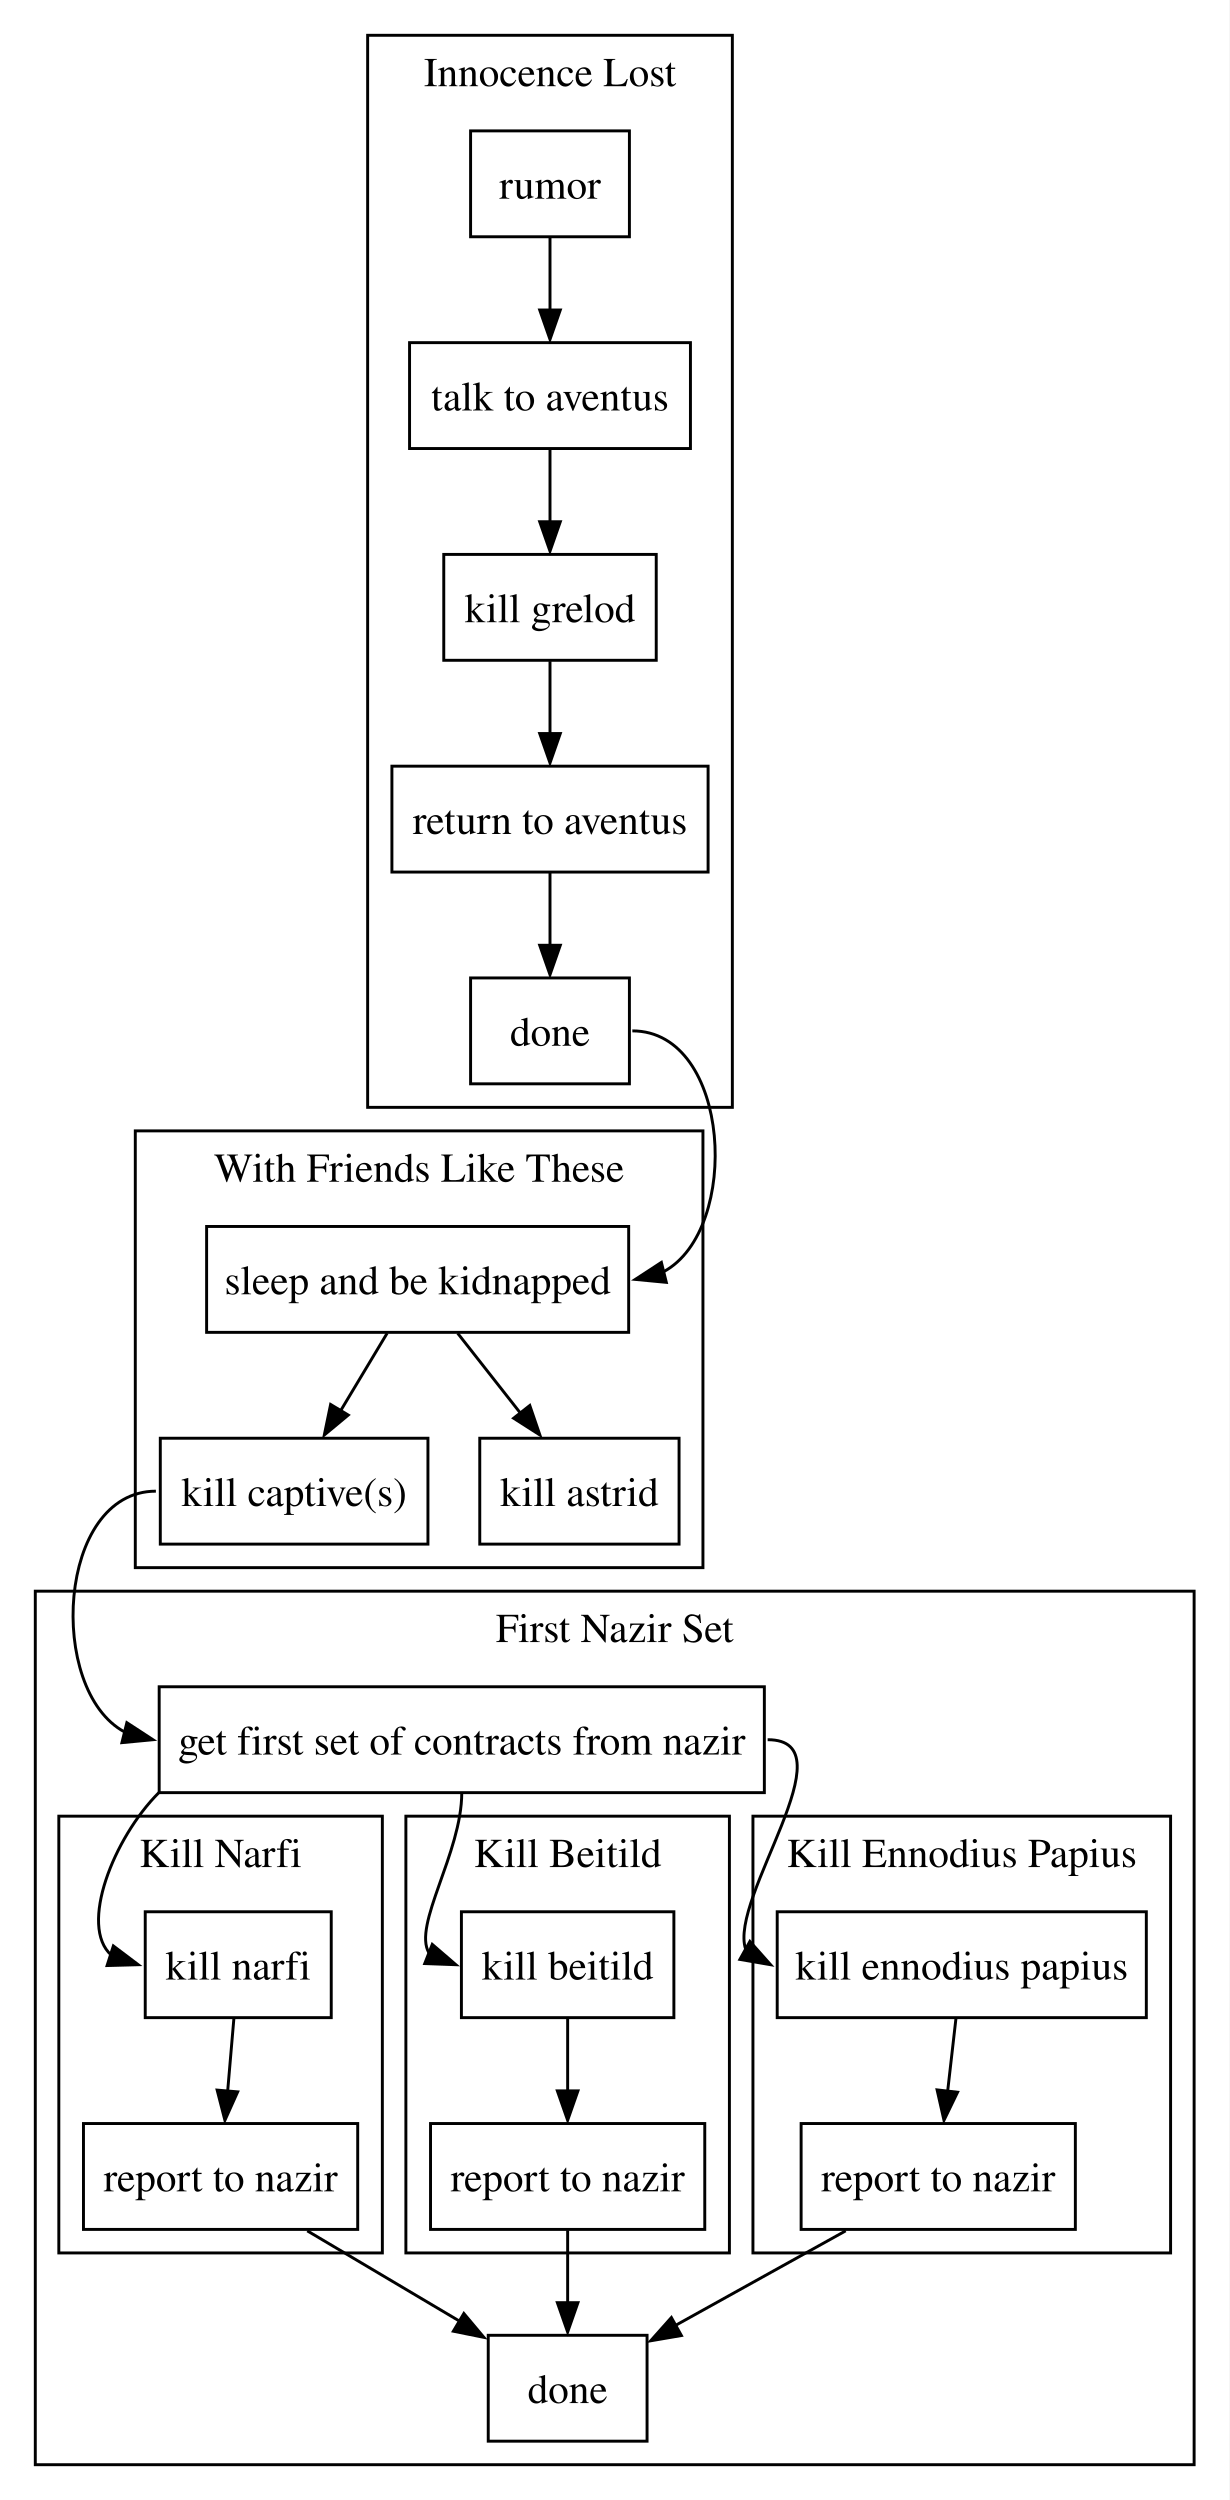
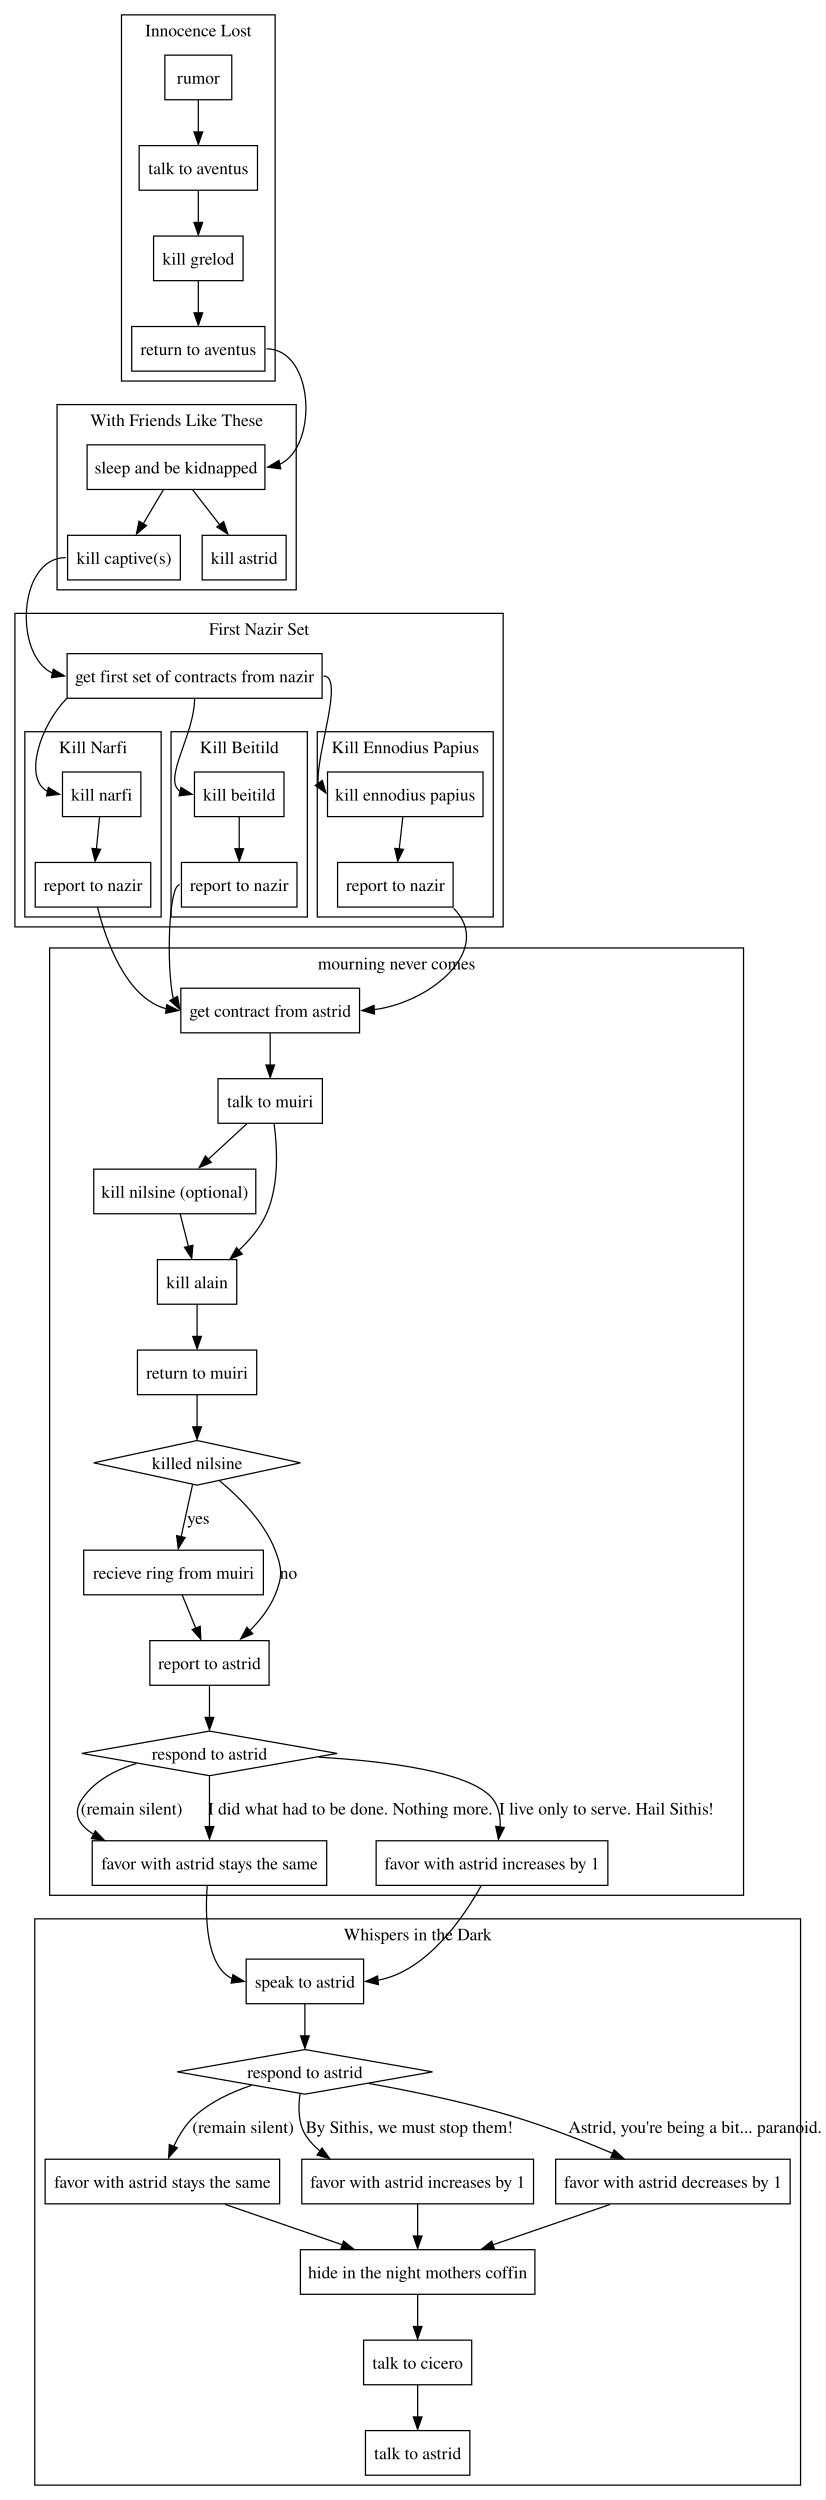
- <svg xmlns="http://www.w3.org/2000/svg" width="418pt" height="850pt" viewBox="0.00 0.00 418.00 850.00">
-   <g id="graph0" class="graph" transform="scale(1 1) rotate(0) translate(4 846)">
-     <polygon fill="white" stroke="none" points="-4,4 -4,-846 414,-846 414,4 -4,4" />
+ <svg xmlns="http://www.w3.org/2000/svg" width="666pt" height="2018pt" viewBox="0.00 0.00 665.75 2017.50">
+   <g id="graph0" class="graph" transform="scale(1 1) rotate(0) translate(4 2013.5)">
+     <polygon fill="white" stroke="none" points="-4,4 -4,-2013.5 661.75,-2013.5 661.75,4 -4,4" />
    <g id="clust1" class="cluster">
-       <polygon fill="none" stroke="black" points="121,-469.5 121,-834 245,-834 245,-469.5 121,-469.5" />
-       <text text-anchor="middle" x="183" y="-816.7" font-family="Times,serif" font-size="14.00">Innocence Lost</text>
+       <polygon fill="none" stroke="black" points="94,-1706 94,-2001.5 218,-2001.5 218,-1706 94,-1706" />
+       <text text-anchor="middle" x="156" y="-1984.2" font-family="Times,serif" font-size="14.00">Innocence Lost</text>
    </g>
    <g id="clust2" class="cluster">
-       <polygon fill="none" stroke="black" points="42,-313 42,-461.5 235,-461.5 235,-313 42,-313" />
-       <text text-anchor="middle" x="138.5" y="-444.2" font-family="Times,serif" font-size="14.00">With Friends Like These</text>
+       <polygon fill="none" stroke="black" points="42,-1537.5 42,-1687 235,-1687 235,-1537.5 42,-1537.5" />
+       <text text-anchor="middle" x="138.5" y="-1669.7" font-family="Times,serif" font-size="14.00">With Friends Like These</text>
    </g>
    <g id="clust4" class="cluster">
-       <polygon fill="none" stroke="black" points="8,-8 8,-305 402,-305 402,-8 8,-8" />
-       <text text-anchor="middle" x="205" y="-287.7" font-family="Times,serif" font-size="14.00">First Nazir Set</text>
+       <polygon fill="none" stroke="black" points="8,-1265.5 8,-1518.5 402,-1518.5 402,-1265.5 8,-1265.5" />
+       <text text-anchor="middle" x="205" y="-1501.2" font-family="Times,serif" font-size="14.00">First Nazir Set</text>
    </g>
    <g id="clust5" class="cluster">
-       <polygon fill="none" stroke="black" points="16,-80 16,-228.5 126,-228.5 126,-80 16,-80" />
-       <text text-anchor="middle" x="71" y="-211.2" font-family="Times,serif" font-size="14.00">Kill Narfi</text>
+       <polygon fill="none" stroke="black" points="16,-1273.5 16,-1423 126,-1423 126,-1273.5 16,-1273.5" />
+       <text text-anchor="middle" x="71" y="-1405.7" font-family="Times,serif" font-size="14.00">Kill Narfi</text>
    </g>
    <g id="clust6" class="cluster">
-       <polygon fill="none" stroke="black" points="134,-80 134,-228.5 244,-228.5 244,-80 134,-80" />
-       <text text-anchor="middle" x="189" y="-211.2" font-family="Times,serif" font-size="14.00">Kill Beitild</text>
+       <polygon fill="none" stroke="black" points="134,-1273.5 134,-1423 244,-1423 244,-1273.5 134,-1273.5" />
+       <text text-anchor="middle" x="189" y="-1405.7" font-family="Times,serif" font-size="14.00">Kill Beitild</text>
    </g>
    <g id="clust7" class="cluster">
-       <polygon fill="none" stroke="black" points="252,-80 252,-228.5 394,-228.5 394,-80 252,-80" />
-       <text text-anchor="middle" x="323" y="-211.2" font-family="Times,serif" font-size="14.00">Kill Ennodius Papius</text>
+       <polygon fill="none" stroke="black" points="252,-1273.5 252,-1423 394,-1423 394,-1273.5 252,-1273.5" />
+       <text text-anchor="middle" x="323" y="-1405.7" font-family="Times,serif" font-size="14.00">Kill Ennodius Papius</text>
+     </g>
+     <g id="clust8" class="cluster">
+       <polygon fill="none" stroke="black" points="36,-484 36,-1248.5 596,-1248.5 596,-484 36,-484" />
+       <text text-anchor="middle" x="316" y="-1231.2" font-family="Times,serif" font-size="14.00">mourning never comes</text>
+     </g>
+     <g id="clust9" class="cluster">
+       <polygon fill="none" stroke="black" points="24,-8 24,-465 642,-465 642,-8 24,-8" />
+       <text text-anchor="middle" x="333" y="-447.7" font-family="Times,serif" font-size="14.00">Whispers in the Dark</text>
    </g>
    <g id="node1" class="node">
-       <polygon fill="none" stroke="black" points="230.75,-729.5 135.25,-729.5 135.25,-693.5 230.75,-693.5 230.75,-729.5" />
-       <text text-anchor="middle" x="183" y="-706.45" font-family="Times,serif" font-size="14.00">talk to aventus</text>
+       <polygon fill="none" stroke="black" points="203.75,-1896 108.25,-1896 108.25,-1860 203.75,-1860 203.75,-1896" />
+       <text text-anchor="middle" x="156" y="-1872.95" font-family="Times,serif" font-size="14.00">talk to aventus</text>
+     </g>
+     <g id="node3" class="node">
+       <polygon fill="none" stroke="black" points="192.12,-1823 119.88,-1823 119.88,-1787 192.12,-1787 192.12,-1823" />
+       <text text-anchor="middle" x="156" y="-1799.95" font-family="Times,serif" font-size="14.00">kill grelod</text>
+     </g>
+     <g id="edge2" class="edge">
+       <path fill="none" stroke="black" d="M156,-1859.81C156,-1852.05 156,-1842.68 156,-1833.95" />
+       <polygon fill="black" stroke="black" points="159.5,-1834.03 156,-1824.03 152.5,-1834.03 159.5,-1834.03" />
+     </g>
+     <g id="node2" class="node">
+       <polygon fill="none" stroke="black" points="183,-1969 129,-1969 129,-1933 183,-1933 183,-1969" />
+       <text text-anchor="middle" x="156" y="-1945.95" font-family="Times,serif" font-size="14.00">rumor</text>
+     </g>
+     <g id="edge1" class="edge">
+       <path fill="none" stroke="black" d="M156,-1932.81C156,-1925.05 156,-1915.68 156,-1906.95" />
+       <polygon fill="black" stroke="black" points="159.5,-1907.03 156,-1897.03 152.5,-1907.03 159.5,-1907.03" />
    </g>
    <g id="node4" class="node">
-       <polygon fill="none" stroke="black" points="219.12,-657.5 146.88,-657.5 146.88,-621.5 219.12,-621.5 219.12,-657.5" />
-       <text text-anchor="middle" x="183" y="-634.45" font-family="Times,serif" font-size="14.00">kill grelod</text>
-     </g>
-     <g id="edge2" class="edge">
-       <path fill="none" stroke="black" d="M183,-693.2C183,-685.74 183,-676.82 183,-668.47" />
-       <polygon fill="black" stroke="black" points="186.5,-668.6 183,-658.6 179.5,-668.6 186.5,-668.6" />
-     </g>
-     <g id="node2" class="node">
-       <polygon fill="none" stroke="black" points="210,-513.5 156,-513.5 156,-477.5 210,-477.5 210,-513.5" />
-       <text text-anchor="middle" x="183" y="-490.45" font-family="Times,serif" font-size="14.00">done</text>
+       <polygon fill="none" stroke="black" points="209.75,-1750 102.25,-1750 102.25,-1714 209.75,-1714 209.75,-1750" />
+       <text text-anchor="middle" x="156" y="-1726.95" font-family="Times,serif" font-size="14.00">return to aventus</text>
+     </g>
+     <g id="edge3" class="edge">
+       <path fill="none" stroke="black" d="M156,-1786.81C156,-1779.05 156,-1769.68 156,-1760.95" />
+       <polygon fill="black" stroke="black" points="159.5,-1761.03 156,-1751.03 152.5,-1761.03 159.5,-1761.03" />
+     </g>
+     <g id="node5" class="node">
+       <polygon fill="none" stroke="black" points="209.75,-1654.5 66.25,-1654.5 66.25,-1618.5 209.75,-1618.5 209.75,-1654.5" />
+       <text text-anchor="middle" x="138" y="-1631.45" font-family="Times,serif" font-size="14.00">sleep and be kidnapped</text>
+     </g>
+     <g id="edge34" class="edge">
+       <path fill="none" stroke="black" d="M211,-1732C249.63,-1732 253.1,-1652.89 221.41,-1638.67" />
+       <polygon fill="black" stroke="black" points="222.5,-1635.12 212,-1636.5 221.07,-1641.97 222.5,-1635.12" />
    </g>
    <g id="node6" class="node">
-       <polygon fill="none" stroke="black" points="209.75,-429 66.25,-429 66.25,-393 209.75,-393 209.75,-429" />
-       <text text-anchor="middle" x="138" y="-405.95" font-family="Times,serif" font-size="14.00">sleep and be kidnapped</text>
+       <polygon fill="none" stroke="black" points="141.5,-1581.5 50.5,-1581.5 50.5,-1545.5 141.5,-1545.5 141.5,-1581.5" />
+       <text text-anchor="middle" x="96" y="-1558.45" font-family="Times,serif" font-size="14.00">kill captive(s)</text>
+     </g>
+     <g id="edge4" class="edge">
+       <path fill="none" stroke="black" d="M127.83,-1618.31C122.98,-1610.12 117.07,-1600.12 111.67,-1590.98" />
+       <polygon fill="black" stroke="black" points="114.18,-1589.35 106.07,-1582.53 108.15,-1592.92 114.18,-1589.35" />
+     </g>
+     <g id="node7" class="node">
+       <polygon fill="none" stroke="black" points="226.88,-1581.5 159.12,-1581.5 159.12,-1545.5 226.88,-1545.5 226.88,-1581.5" />
+       <text text-anchor="middle" x="193" y="-1558.45" font-family="Times,serif" font-size="14.00">kill astrid</text>
+     </g>
+     <g id="edge5" class="edge">
+       <path fill="none" stroke="black" d="M151.31,-1618.31C157.87,-1609.85 165.9,-1599.48 173.16,-1590.11" />
+       <polygon fill="black" stroke="black" points="176.45,-1592.58 179.81,-1582.53 170.92,-1588.29 176.45,-1592.58" />
+     </g>
+     <g id="node8" class="node">
+       <polygon fill="none" stroke="black" points="255.88,-1486 50.12,-1486 50.12,-1450 255.88,-1450 255.88,-1486" />
+       <text text-anchor="middle" x="153" y="-1462.95" font-family="Times,serif" font-size="14.00">get first set of contracts from nazir</text>
+     </g>
+     <g id="edge35" class="edge">
+       <path fill="none" stroke="black" d="M49,-1563.5C10.37,-1563.5 6.9,-1484.39 38.59,-1470.17" />
+       <polygon fill="black" stroke="black" points="38.93,-1473.47 48,-1468 37.5,-1466.62 38.93,-1473.47" />
+     </g>
+     <g id="node9" class="node">
+       <polygon fill="none" stroke="black" points="109.62,-1390.5 46.38,-1390.5 46.38,-1354.5 109.62,-1354.5 109.62,-1390.5" />
+       <text text-anchor="middle" x="78" y="-1367.45" font-family="Times,serif" font-size="14.00">kill narfi</text>
+     </g>
+     <g id="edge9" class="edge">
+       <path fill="none" stroke="black" d="M50,-1450C28.64,-1428.64 14.41,-1385.33 34.3,-1374.83" />
+       <polygon fill="black" stroke="black" points="34.97,-1378.05 44,-1372.5 33.48,-1371.21 34.97,-1378.05" />
+     </g>
+     <g id="node11" class="node">
+       <polygon fill="none" stroke="black" points="225.12,-1390.5 152.88,-1390.5 152.88,-1354.5 225.12,-1354.5 225.12,-1390.5" />
+       <text text-anchor="middle" x="189" y="-1367.45" font-family="Times,serif" font-size="14.00">kill beitild</text>
+     </g>
+     <g id="edge10" class="edge">
+       <path fill="none" stroke="black" d="M153,-1450C153,-1420.4 126.82,-1384.44 141.32,-1374.91" />
+       <polygon fill="black" stroke="black" points="142.02,-1378.12 151,-1372.5 140.47,-1371.29 142.02,-1378.12" />
+     </g>
+     <g id="node13" class="node">
+       <polygon fill="none" stroke="black" points="385.75,-1390.5 260.25,-1390.5 260.25,-1354.5 385.75,-1354.5 385.75,-1390.5" />
+       <text text-anchor="middle" x="323" y="-1367.45" font-family="Times,serif" font-size="14.00">kill ennodius papius</text>
+     </g>
+     <g id="edge11" class="edge">
+       <path fill="none" stroke="black" d="M257,-1468C274.25,-1468 250.77,-1404.96 252.75,-1381.31" />
+       <polygon fill="black" stroke="black" points="256.07,-1383.68 259,-1373.5 250.36,-1379.63 256.07,-1383.68" />
+     </g>
+     <g id="node10" class="node">
+       <polygon fill="none" stroke="black" points="117.62,-1317.5 24.38,-1317.5 24.38,-1281.5 117.62,-1281.5 117.62,-1317.5" />
+       <text text-anchor="middle" x="71" y="-1294.45" font-family="Times,serif" font-size="14.00">report to nazir</text>
+     </g>
+     <g id="edge6" class="edge">
+       <path fill="none" stroke="black" d="M76.31,-1354.31C75.54,-1346.55 74.62,-1337.18 73.76,-1328.45" />
+       <polygon fill="black" stroke="black" points="77.14,-1328.14 72.68,-1318.53 70.18,-1328.82 77.14,-1328.14" />
+     </g>
+     <g id="node15" class="node">
+       <polygon fill="none" stroke="black" points="286.12,-1216 141.88,-1216 141.88,-1180 286.12,-1180 286.12,-1216" />
+       <text text-anchor="middle" x="214" y="-1192.95" font-family="Times,serif" font-size="14.00">get contract from astrid</text>
+     </g>
+     <g id="edge36" class="edge">
+       <path fill="none" stroke="black" d="M74.62,-1281.45C81.14,-1255.47 97.35,-1208.04 130.25,-1199.38" />
+       <polygon fill="black" stroke="black" points="130.53,-1202.74 140,-1198 129.64,-1195.8 130.53,-1202.74" />
+     </g>
+     <g id="node12" class="node">
+       <polygon fill="none" stroke="black" points="235.62,-1317.5 142.38,-1317.5 142.38,-1281.5 235.62,-1281.5 235.62,-1317.5" />
+       <text text-anchor="middle" x="189" y="-1294.45" font-family="Times,serif" font-size="14.00">report to nazir</text>
+     </g>
+     <g id="edge7" class="edge">
+       <path fill="none" stroke="black" d="M189,-1354.31C189,-1346.55 189,-1337.18 189,-1328.45" />
+       <polygon fill="black" stroke="black" points="192.5,-1328.53 189,-1318.53 185.5,-1328.53 192.5,-1328.53" />
+     </g>
+     <g id="edge37" class="edge">
+       <path fill="none" stroke="black" d="M141,-1299.5C131.84,-1299.5 130.12,-1232.49 135.85,-1207.37" />
+       <polygon fill="black" stroke="black" points="139.25,-1209.45 141,-1199 133.11,-1206.07 139.25,-1209.45" />
+     </g>
+     <g id="node14" class="node">
+       <polygon fill="none" stroke="black" points="361.62,-1317.5 268.38,-1317.5 268.38,-1281.5 361.62,-1281.5 361.62,-1317.5" />
+       <text text-anchor="middle" x="315" y="-1294.45" font-family="Times,serif" font-size="14.00">report to nazir</text>
+     </g>
+     <g id="edge8" class="edge">
+       <path fill="none" stroke="black" d="M321.06,-1354.31C320.19,-1346.55 319.13,-1337.18 318.15,-1328.45" />
+       <polygon fill="black" stroke="black" points="321.52,-1328.07 316.92,-1318.53 314.56,-1328.86 321.52,-1328.07" />
+     </g>
+     <g id="edge38" class="edge">
+       <path fill="none" stroke="black" d="M362,-1280.5C394.51,-1247.99 344.8,-1204.79 297.87,-1198.72" />
+       <polygon fill="black" stroke="black" points="298.21,-1195.17 288,-1198 297.75,-1202.15 298.21,-1195.17" />
+     </g>
+     <g id="node16" class="node">
+       <polygon fill="none" stroke="black" points="256.12,-1143 171.88,-1143 171.88,-1107 256.12,-1107 256.12,-1143" />
+       <text text-anchor="middle" x="214" y="-1119.95" font-family="Times,serif" font-size="14.00">talk to muiri</text>
+     </g>
+     <g id="edge12" class="edge">
+       <path fill="none" stroke="black" d="M214,-1179.81C214,-1172.05 214,-1162.68 214,-1153.95" />
+       <polygon fill="black" stroke="black" points="217.5,-1154.03 214,-1144.03 210.5,-1154.03 217.5,-1154.03" />
+     </g>
+     <g id="node17" class="node">
+       <polygon fill="none" stroke="black" points="202.38,-1070 71.62,-1070 71.62,-1034 202.38,-1034 202.38,-1070" />
+       <text text-anchor="middle" x="137" y="-1046.95" font-family="Times,serif" font-size="14.00">kill nilsine (optional)</text>
+     </g>
+     <g id="edge14" class="edge">
+       <path fill="none" stroke="black" d="M195.36,-1106.81C185.88,-1098.07 174.18,-1087.28 163.76,-1077.67" />
+       <polygon fill="black" stroke="black" points="166.46,-1075.48 156.73,-1071.27 161.71,-1080.63 166.46,-1075.48" />
+     </g>
+     <g id="node18" class="node">
+       <polygon fill="none" stroke="black" points="187,-997 123,-997 123,-961 187,-961 187,-997" />
+       <text text-anchor="middle" x="155" y="-973.95" font-family="Times,serif" font-size="14.00">kill alain</text>
+     </g>
+     <g id="edge13" class="edge">
+       <path fill="none" stroke="black" d="M217.15,-1106.56C219.72,-1087.77 221.42,-1057.43 211,-1034 206.04,-1022.85 197.61,-1012.85 188.77,-1004.57" />
+       <polygon fill="black" stroke="black" points="191.47,-1001.4 181.63,-997.46 186.86,-1006.67 191.47,-1001.4" />
+     </g>
+     <g id="edge15" class="edge">
+       <path fill="none" stroke="black" d="M141.36,-1033.81C143.35,-1025.96 145.75,-1016.47 147.99,-1007.66" />
+       <polygon fill="black" stroke="black" points="151.62,-1008.58 150.68,-998.03 144.83,-1006.86 151.62,-1008.58" />
+     </g>
+     <g id="node19" class="node">
+       <polygon fill="none" stroke="black" points="203.12,-924 106.88,-924 106.88,-888 203.12,-888 203.12,-924" />
+       <text text-anchor="middle" x="155" y="-900.95" font-family="Times,serif" font-size="14.00">return to muiri</text>
    </g>
    <g id="edge16" class="edge">
-       <path fill="none" stroke="black" d="M211,-495.5C244.59,-495.5 248.14,-427.88 221.63,-413.62" />
-       <polygon fill="black" stroke="black" points="222.55,-410 212,-411 220.87,-416.79 222.55,-410" />
-     </g>
-     <g id="node3" class="node">
-       <polygon fill="none" stroke="black" points="210,-801.5 156,-801.5 156,-765.5 210,-765.5 210,-801.5" />
-       <text text-anchor="middle" x="183" y="-778.45" font-family="Times,serif" font-size="14.00">rumor</text>
-     </g>
-     <g id="edge1" class="edge">
-       <path fill="none" stroke="black" d="M183,-765.2C183,-757.74 183,-748.82 183,-740.47" />
-       <polygon fill="black" stroke="black" points="186.5,-740.6 183,-730.6 179.5,-740.6 186.5,-740.6" />
-     </g>
-     <g id="node5" class="node">
-       <polygon fill="none" stroke="black" points="236.75,-585.5 129.25,-585.5 129.25,-549.5 236.75,-549.5 236.75,-585.5" />
-       <text text-anchor="middle" x="183" y="-562.45" font-family="Times,serif" font-size="14.00">return to aventus</text>
-     </g>
-     <g id="edge3" class="edge">
-       <path fill="none" stroke="black" d="M183,-621.2C183,-613.74 183,-604.82 183,-596.47" />
-       <polygon fill="black" stroke="black" points="186.5,-596.6 183,-586.6 179.5,-596.6 186.5,-596.6" />
-     </g>
-     <g id="edge4" class="edge">
-       <path fill="none" stroke="black" d="M183,-549.2C183,-541.74 183,-532.82 183,-524.47" />
-       <polygon fill="black" stroke="black" points="186.5,-524.6 183,-514.6 179.5,-524.6 186.5,-524.6" />
-     </g>
-     <g id="node7" class="node">
-       <polygon fill="none" stroke="black" points="141.5,-357 50.5,-357 50.5,-321 141.5,-321 141.5,-357" />
-       <text text-anchor="middle" x="96" y="-333.95" font-family="Times,serif" font-size="14.00">kill captive(s)</text>
-     </g>
-     <g id="edge5" class="edge">
-       <path fill="none" stroke="black" d="M127.62,-392.7C122.84,-384.73 117.06,-375.1 111.76,-366.26" />
-       <polygon fill="black" stroke="black" points="114.41,-364.88 106.26,-358.1 108.41,-368.48 114.41,-364.88" />
-     </g>
-     <g id="node8" class="node">
-       <polygon fill="none" stroke="black" points="226.88,-357 159.12,-357 159.12,-321 226.88,-321 226.88,-357" />
-       <text text-anchor="middle" x="193" y="-333.95" font-family="Times,serif" font-size="14.00">kill astrid</text>
-     </g>
-     <g id="edge6" class="edge">
-       <path fill="none" stroke="black" d="M151.6,-392.7C157.99,-384.56 165.74,-374.69 172.81,-365.7" />
-       <polygon fill="black" stroke="black" points="176.13,-368.13 179.56,-358.1 170.63,-363.81 176.13,-368.13" />
-     </g>
-     <g id="node9" class="node">
-       <polygon fill="none" stroke="black" points="255.88,-272.5 50.12,-272.5 50.12,-236.5 255.88,-236.5 255.88,-272.5" />
-       <text text-anchor="middle" x="153" y="-249.45" font-family="Times,serif" font-size="14.00">get first set of contracts from nazir</text>
+       <path fill="none" stroke="black" d="M155,-960.81C155,-953.05 155,-943.68 155,-934.95" />
+       <polygon fill="black" stroke="black" points="158.5,-935.03 155,-925.03 151.5,-935.03 158.5,-935.03" />
+     </g>
+     <g id="node20" class="node">
+       <polygon fill="none" stroke="black" points="155,-851 71.52,-833 155,-815 238.48,-833 155,-851" />
+       <text text-anchor="middle" x="155" y="-827.95" font-family="Times,serif" font-size="14.00">killed nilsine</text>
    </g>
    <g id="edge17" class="edge">
-       <path fill="none" stroke="black" d="M49,-339C15.41,-339 11.86,-271.38 38.37,-257.12" />
-       <polygon fill="black" stroke="black" points="39.13,-260.29 48,-254.5 37.45,-253.5 39.13,-260.29" />
-     </g>
-     <g id="node10" class="node">
-       <polygon fill="none" stroke="black" points="108.62,-196 45.38,-196 45.38,-160 108.62,-160 108.62,-196" />
-       <text text-anchor="middle" x="77" y="-172.95" font-family="Times,serif" font-size="14.00">kill narfi</text>
-     </g>
-     <g id="edge10" class="edge">
-       <path fill="none" stroke="black" d="M50,-236.5C34.7,-221.2 22.7,-191.12 33.87,-181.23" />
-       <polygon fill="black" stroke="black" points="34.54,-184.38 43,-178 32.41,-177.71 34.54,-184.38" />
-     </g>
-     <g id="node12" class="node">
-       <polygon fill="none" stroke="black" points="225.12,-196 152.88,-196 152.88,-160 225.12,-160 225.12,-196" />
-       <text text-anchor="middle" x="189" y="-172.95" font-family="Times,serif" font-size="14.00">kill beitild</text>
-     </g>
-     <g id="edge11" class="edge">
-       <path fill="none" stroke="black" d="M153,-236.5C153,-215.98 136.19,-191.42 141.87,-181.97" />
-       <polygon fill="black" stroke="black" points="142.97,-184.91 151,-178 140.41,-178.39 142.97,-184.91" />
-     </g>
-     <g id="node14" class="node">
-       <polygon fill="none" stroke="black" points="385.75,-196 260.25,-196 260.25,-160 385.75,-160 385.75,-196" />
-       <text text-anchor="middle" x="323" y="-172.95" font-family="Times,serif" font-size="14.00">kill ennodius papius</text>
-     </g>
-     <g id="edge12" class="edge">
-       <path fill="none" stroke="black" d="M257,-254.5C285.56,-254.5 243.57,-200.54 249.53,-183.26" />
-       <polygon fill="black" stroke="black" points="250.96,-185.92 258,-178 247.56,-179.8 250.96,-185.92" />
-     </g>
-     <g id="node11" class="node">
-       <polygon fill="none" stroke="black" points="117.62,-124 24.38,-124 24.38,-88 117.62,-88 117.62,-124" />
-       <text text-anchor="middle" x="71" y="-100.95" font-family="Times,serif" font-size="14.00">report to nazir</text>
-     </g>
-     <g id="edge7" class="edge">
-       <path fill="none" stroke="black" d="M75.52,-159.7C74.88,-152.24 74.11,-143.32 73.4,-134.97" />
-       <polygon fill="black" stroke="black" points="76.81,-134.77 72.47,-125.1 69.83,-135.37 76.81,-134.77" />
-     </g>
-     <g id="node16" class="node">
-       <polygon fill="none" stroke="black" points="216,-52 162,-52 162,-16 216,-16 216,-52" />
-       <text text-anchor="middle" x="189" y="-28.95" font-family="Times,serif" font-size="14.00">done</text>
-     </g>
-     <g id="edge13" class="edge">
-       <path fill="none" stroke="black" d="M100.47,-87.52C116.11,-78.24 135.47,-66.75 152.1,-56.89" />
-       <polygon fill="black" stroke="black" points="153.71,-59.41 160.52,-51.3 150.14,-53.39 153.71,-59.41" />
-     </g>
-     <g id="node13" class="node">
-       <polygon fill="none" stroke="black" points="235.62,-124 142.38,-124 142.38,-88 235.62,-88 235.62,-124" />
-       <text text-anchor="middle" x="189" y="-100.95" font-family="Times,serif" font-size="14.00">report to nazir</text>
-     </g>
-     <g id="edge8" class="edge">
-       <path fill="none" stroke="black" d="M189,-159.7C189,-152.24 189,-143.32 189,-134.97" />
-       <polygon fill="black" stroke="black" points="192.5,-135.1 189,-125.1 185.5,-135.1 192.5,-135.1" />
-     </g>
-     <g id="edge14" class="edge">
-       <path fill="none" stroke="black" d="M189,-87.7C189,-80.24 189,-71.32 189,-62.97" />
-       <polygon fill="black" stroke="black" points="192.5,-63.1 189,-53.1 185.5,-63.1 192.5,-63.1" />
-     </g>
-     <g id="node15" class="node">
-       <polygon fill="none" stroke="black" points="361.62,-124 268.38,-124 268.38,-88 361.62,-88 361.62,-124" />
-       <text text-anchor="middle" x="315" y="-100.95" font-family="Times,serif" font-size="14.00">report to nazir</text>
-     </g>
-     <g id="edge9" class="edge">
-       <path fill="none" stroke="black" d="M321.02,-159.7C320.17,-152.24 319.15,-143.32 318.2,-134.97" />
-       <polygon fill="black" stroke="black" points="321.57,-134.64 316.95,-125.1 314.61,-135.44 321.57,-134.64" />
-     </g>
-     <g id="edge15" class="edge">
-       <path fill="none" stroke="black" d="M283.53,-87.52C265.98,-77.77 244.04,-65.58 225.71,-55.39" />
-       <polygon fill="black" stroke="black" points="227.67,-51.92 217.23,-50.13 224.27,-58.04 227.67,-51.92" />
+       <path fill="none" stroke="black" d="M155,-887.81C155,-880.05 155,-870.68 155,-861.95" />
+       <polygon fill="black" stroke="black" points="158.5,-862.03 155,-852.03 151.5,-862.03 158.5,-862.03" />
+     </g>
+     <g id="node21" class="node">
+       <polygon fill="none" stroke="black" points="208.5,-762.5 63.5,-762.5 63.5,-726.5 208.5,-726.5 208.5,-762.5" />
+       <text text-anchor="middle" x="136" y="-739.45" font-family="Times,serif" font-size="14.00">recieve ring from muiri</text>
+     </g>
+     <g id="edge18" class="edge">
+       <path fill="none" stroke="black" d="M151.34,-815.32C148.72,-803.39 145.13,-787.05 142.08,-773.18" />
+       <polygon fill="black" stroke="black" points="145.35,-772.74 139.78,-763.72 138.51,-774.24 145.35,-772.74" />
+       <text text-anchor="middle" x="156" y="-783.7" font-family="Times,serif" font-size="14.00">yes</text>
+     </g>
+     <g id="node22" class="node">
+       <polygon fill="none" stroke="black" points="213.12,-689.5 116.88,-689.5 116.88,-653.5 213.12,-653.5 213.12,-689.5" />
+       <text text-anchor="middle" x="165" y="-666.45" font-family="Times,serif" font-size="14.00">report to astrid</text>
+     </g>
+     <g id="edge19" class="edge">
+       <path fill="none" stroke="black" d="M173.03,-818.59C188.28,-806.03 209.03,-785.75 218,-762.5 223.76,-747.57 224.05,-741.31 218,-726.5 213.52,-715.53 205.62,-705.59 197.26,-697.32" />
+       <polygon fill="black" stroke="black" points="199.94,-695.1 190.21,-690.91 195.2,-700.26 199.94,-695.1" />
+       <text text-anchor="middle" x="228.75" y="-739.45" font-family="Times,serif" font-size="14.00">no</text>
+     </g>
+     <g id="edge20" class="edge">
+       <path fill="none" stroke="black" d="M143.02,-726.31C146.3,-718.29 150.28,-708.55 153.94,-699.57" />
+       <polygon fill="black" stroke="black" points="157.5,-701.11 158.04,-690.53 151.02,-698.46 157.5,-701.11" />
+     </g>
+     <g id="node23" class="node">
+       <polygon fill="none" stroke="black" points="165,-616.5 61.98,-598.5 165,-580.5 268.02,-598.5 165,-616.5" />
+       <text text-anchor="middle" x="165" y="-593.45" font-family="Times,serif" font-size="14.00">respond to astrid</text>
+     </g>
+     <g id="edge21" class="edge">
+       <path fill="none" stroke="black" d="M165,-653.31C165,-645.55 165,-636.18 165,-627.45" />
+       <polygon fill="black" stroke="black" points="168.5,-627.53 165,-617.53 161.5,-627.53 168.5,-627.53" />
+     </g>
+     <g id="node24" class="node">
+       <polygon fill="none" stroke="black" points="259.62,-528 70.38,-528 70.38,-492 259.62,-492 259.62,-528" />
+       <text text-anchor="middle" x="165" y="-504.95" font-family="Times,serif" font-size="14.00">favor with astrid stays the same</text>
+     </g>
+     <g id="edge22" class="edge">
+       <path fill="none" stroke="black" d="M106.04,-590.35C89.34,-585.29 72.95,-576.77 62.75,-562.5 53.96,-550.2 59.42,-540.67 71.43,-533.34" />
+       <polygon fill="black" stroke="black" points="72.88,-536.02 80.22,-528.38 69.72,-529.77 72.88,-536.02" />
+       <text text-anchor="middle" x="102.12" y="-549.2" font-family="Times,serif" font-size="14.00">(remain silent)</text>
+     </g>
+     <g id="edge23" class="edge">
+       <path fill="none" stroke="black" d="M165,-580C165,-568.27 165,-552.58 165,-539.12" />
+       <polygon fill="black" stroke="black" points="168.5,-539.48 165,-529.48 161.5,-539.48 168.5,-539.48" />
+       <text text-anchor="middle" x="278.62" y="-549.2" font-family="Times,serif" font-size="14.00">I did what had to be done. Nothing more.</text>
+     </g>
+     <g id="node25" class="node">
+       <polygon fill="none" stroke="black" points="486.5,-528 299.5,-528 299.5,-492 486.5,-492 486.5,-528" />
+       <text text-anchor="middle" x="393" y="-504.95" font-family="Times,serif" font-size="14.00">favor with astrid increases by 1</text>
+     </g>
+     <g id="edge24" class="edge">
+       <path fill="none" stroke="black" d="M253.29,-595.47C309.45,-592.09 374.91,-583.58 393,-562.5 398.51,-556.08 399.94,-547.38 399.57,-538.96" />
+       <polygon fill="black" stroke="black" points="402.94,-538.74 398.22,-529.26 396,-539.62 402.94,-538.74" />
+       <text text-anchor="middle" x="485.25" y="-549.2" font-family="Times,serif" font-size="14.00">I live only to serve. Hail Sithis!</text>
+     </g>
+     <g id="node26" class="node">
+       <polygon fill="none" stroke="black" points="289.38,-432.5 194.62,-432.5 194.62,-396.5 289.38,-396.5 289.38,-432.5" />
+       <text text-anchor="middle" x="242" y="-409.45" font-family="Times,serif" font-size="14.00">speak to astrid</text>
+     </g>
+     <g id="edge39" class="edge">
+       <path fill="none" stroke="black" d="M163.16,-491.67C161.48,-467.8 161.91,-426.62 183.43,-416.7" />
+       <polygon fill="black" stroke="black" points="183.92,-419.96 193,-414.5 182.5,-413.11 183.92,-419.96" />
+     </g>
+     <g id="edge40" class="edge">
+       <path fill="none" stroke="black" d="M384.23,-491.67C370.3,-466.62 340.58,-422.53 300.88,-415.47" />
+       <polygon fill="black" stroke="black" points="301.27,-411.9 291,-414.5 300.65,-418.87 301.27,-411.9" />
+     </g>
+     <g id="node27" class="node">
+       <polygon fill="none" stroke="black" points="242,-359.5 138.98,-341.5 242,-323.5 345.02,-341.5 242,-359.5" />
+       <text text-anchor="middle" x="242" y="-336.45" font-family="Times,serif" font-size="14.00">respond to astrid</text>
+     </g>
+     <g id="edge25" class="edge">
+       <path fill="none" stroke="black" d="M242,-396.31C242,-388.55 242,-379.18 242,-370.45" />
+       <polygon fill="black" stroke="black" points="245.5,-370.53 242,-360.53 238.5,-370.53 245.5,-370.53" />
+     </g>
+     <g id="node28" class="node">
+       <polygon fill="none" stroke="black" points="221.62,-271 32.38,-271 32.38,-235 221.62,-235 221.62,-271" />
+       <text text-anchor="middle" x="127" y="-247.95" font-family="Times,serif" font-size="14.00">favor with astrid stays the same</text>
+     </g>
+     <g id="edge26" class="edge">
+       <path fill="none" stroke="black" d="M198.94,-330.64C182.98,-325.3 165.65,-317.29 152.75,-305.5 145.62,-298.98 140.2,-290.04 136.22,-281.43" />
+       <polygon fill="black" stroke="black" points="139.09,-280.22 132.05,-272.29 132.61,-282.87 139.09,-280.22" />
+       <text text-anchor="middle" x="192.12" y="-292.2" font-family="Times,serif" font-size="14.00">(remain silent)</text>
+     </g>
+     <g id="node29" class="node">
+       <polygon fill="none" stroke="black" points="426.5,-271 239.5,-271 239.5,-235 426.5,-235 426.5,-271" />
+       <text text-anchor="middle" x="333" y="-247.95" font-family="Times,serif" font-size="14.00">favor with astrid increases by 1</text>
+     </g>
+     <g id="edge27" class="edge">
+       <path fill="none" stroke="black" d="M238.06,-323.72C236.51,-312.86 236.5,-298.95 243.5,-289 246.52,-284.71 250.16,-280.94 254.2,-277.64" />
+       <polygon fill="black" stroke="black" points="255.82,-280.07 262.02,-271.48 251.82,-274.33 255.82,-280.07" />
+       <text text-anchor="middle" x="326.25" y="-292.2" font-family="Times,serif" font-size="14.00">By Sithis, we must stop them!</text>
+     </g>
+     <g id="node30" class="node">
+       <polygon fill="none" stroke="black" points="633.62,-271 444.38,-271 444.38,-235 633.62,-235 633.62,-271" />
+       <text text-anchor="middle" x="539" y="-247.95" font-family="Times,serif" font-size="14.00">favor with astrid decreases by 1</text>
+     </g>
+     <g id="edge28" class="edge">
+       <path fill="none" stroke="black" d="M293.68,-332.14C327.21,-326.13 371.63,-317.06 410,-305.5 437.17,-297.31 466.63,-285.77 490.52,-275.69" />
+       <polygon fill="black" stroke="black" points="491.57,-278.61 499.39,-271.47 488.82,-272.18 491.57,-278.61" />
+       <text text-anchor="middle" x="556.88" y="-292.2" font-family="Times,serif" font-size="14.00">Astrid, you're being a bit... paranoid.</text>
+     </g>
+     <g id="node31" class="node">
+       <polygon fill="none" stroke="black" points="427.62,-198 238.38,-198 238.38,-162 427.62,-162 427.62,-198" />
+       <text text-anchor="middle" x="333" y="-174.95" font-family="Times,serif" font-size="14.00">hide in the night mothers coffin</text>
+     </g>
+     <g id="edge29" class="edge">
+       <path fill="none" stroke="black" d="M177.66,-234.54C206.22,-224.7 242.09,-212.33 272.16,-201.97" />
+       <polygon fill="black" stroke="black" points="273.23,-204.96 281.54,-198.39 270.94,-198.34 273.23,-204.96" />
+     </g>
+     <g id="edge30" class="edge">
+       <path fill="none" stroke="black" d="M333,-234.81C333,-227.05 333,-217.68 333,-208.95" />
+       <polygon fill="black" stroke="black" points="336.5,-209.03 333,-199.03 329.5,-209.03 336.5,-209.03" />
+     </g>
+     <g id="edge31" class="edge">
+       <path fill="none" stroke="black" d="M488.34,-234.54C459.78,-224.7 423.91,-212.33 393.84,-201.97" />
+       <polygon fill="black" stroke="black" points="395.06,-198.34 384.46,-198.39 392.77,-204.96 395.06,-198.34" />
+     </g>
+     <g id="node32" class="node">
+       <polygon fill="none" stroke="black" points="376.62,-125 289.38,-125 289.38,-89 376.62,-89 376.62,-125" />
+       <text text-anchor="middle" x="333" y="-101.95" font-family="Times,serif" font-size="14.00">talk to cicero</text>
+     </g>
+     <g id="edge32" class="edge">
+       <path fill="none" stroke="black" d="M333,-161.81C333,-154.05 333,-144.68 333,-135.95" />
+       <polygon fill="black" stroke="black" points="336.5,-136.03 333,-126.03 329.5,-136.03 336.5,-136.03" />
+     </g>
+     <g id="node33" class="node">
+       <polygon fill="none" stroke="black" points="375.12,-52 290.88,-52 290.88,-16 375.12,-16 375.12,-52" />
+       <text text-anchor="middle" x="333" y="-28.95" font-family="Times,serif" font-size="14.00">talk to astrid</text>
+     </g>
+     <g id="edge33" class="edge">
+       <path fill="none" stroke="black" d="M333,-88.81C333,-81.05 333,-71.68 333,-62.95" />
+       <polygon fill="black" stroke="black" points="336.5,-63.03 333,-53.03 329.5,-63.03 336.5,-63.03" />
    </g>
  </g>
</svg>
